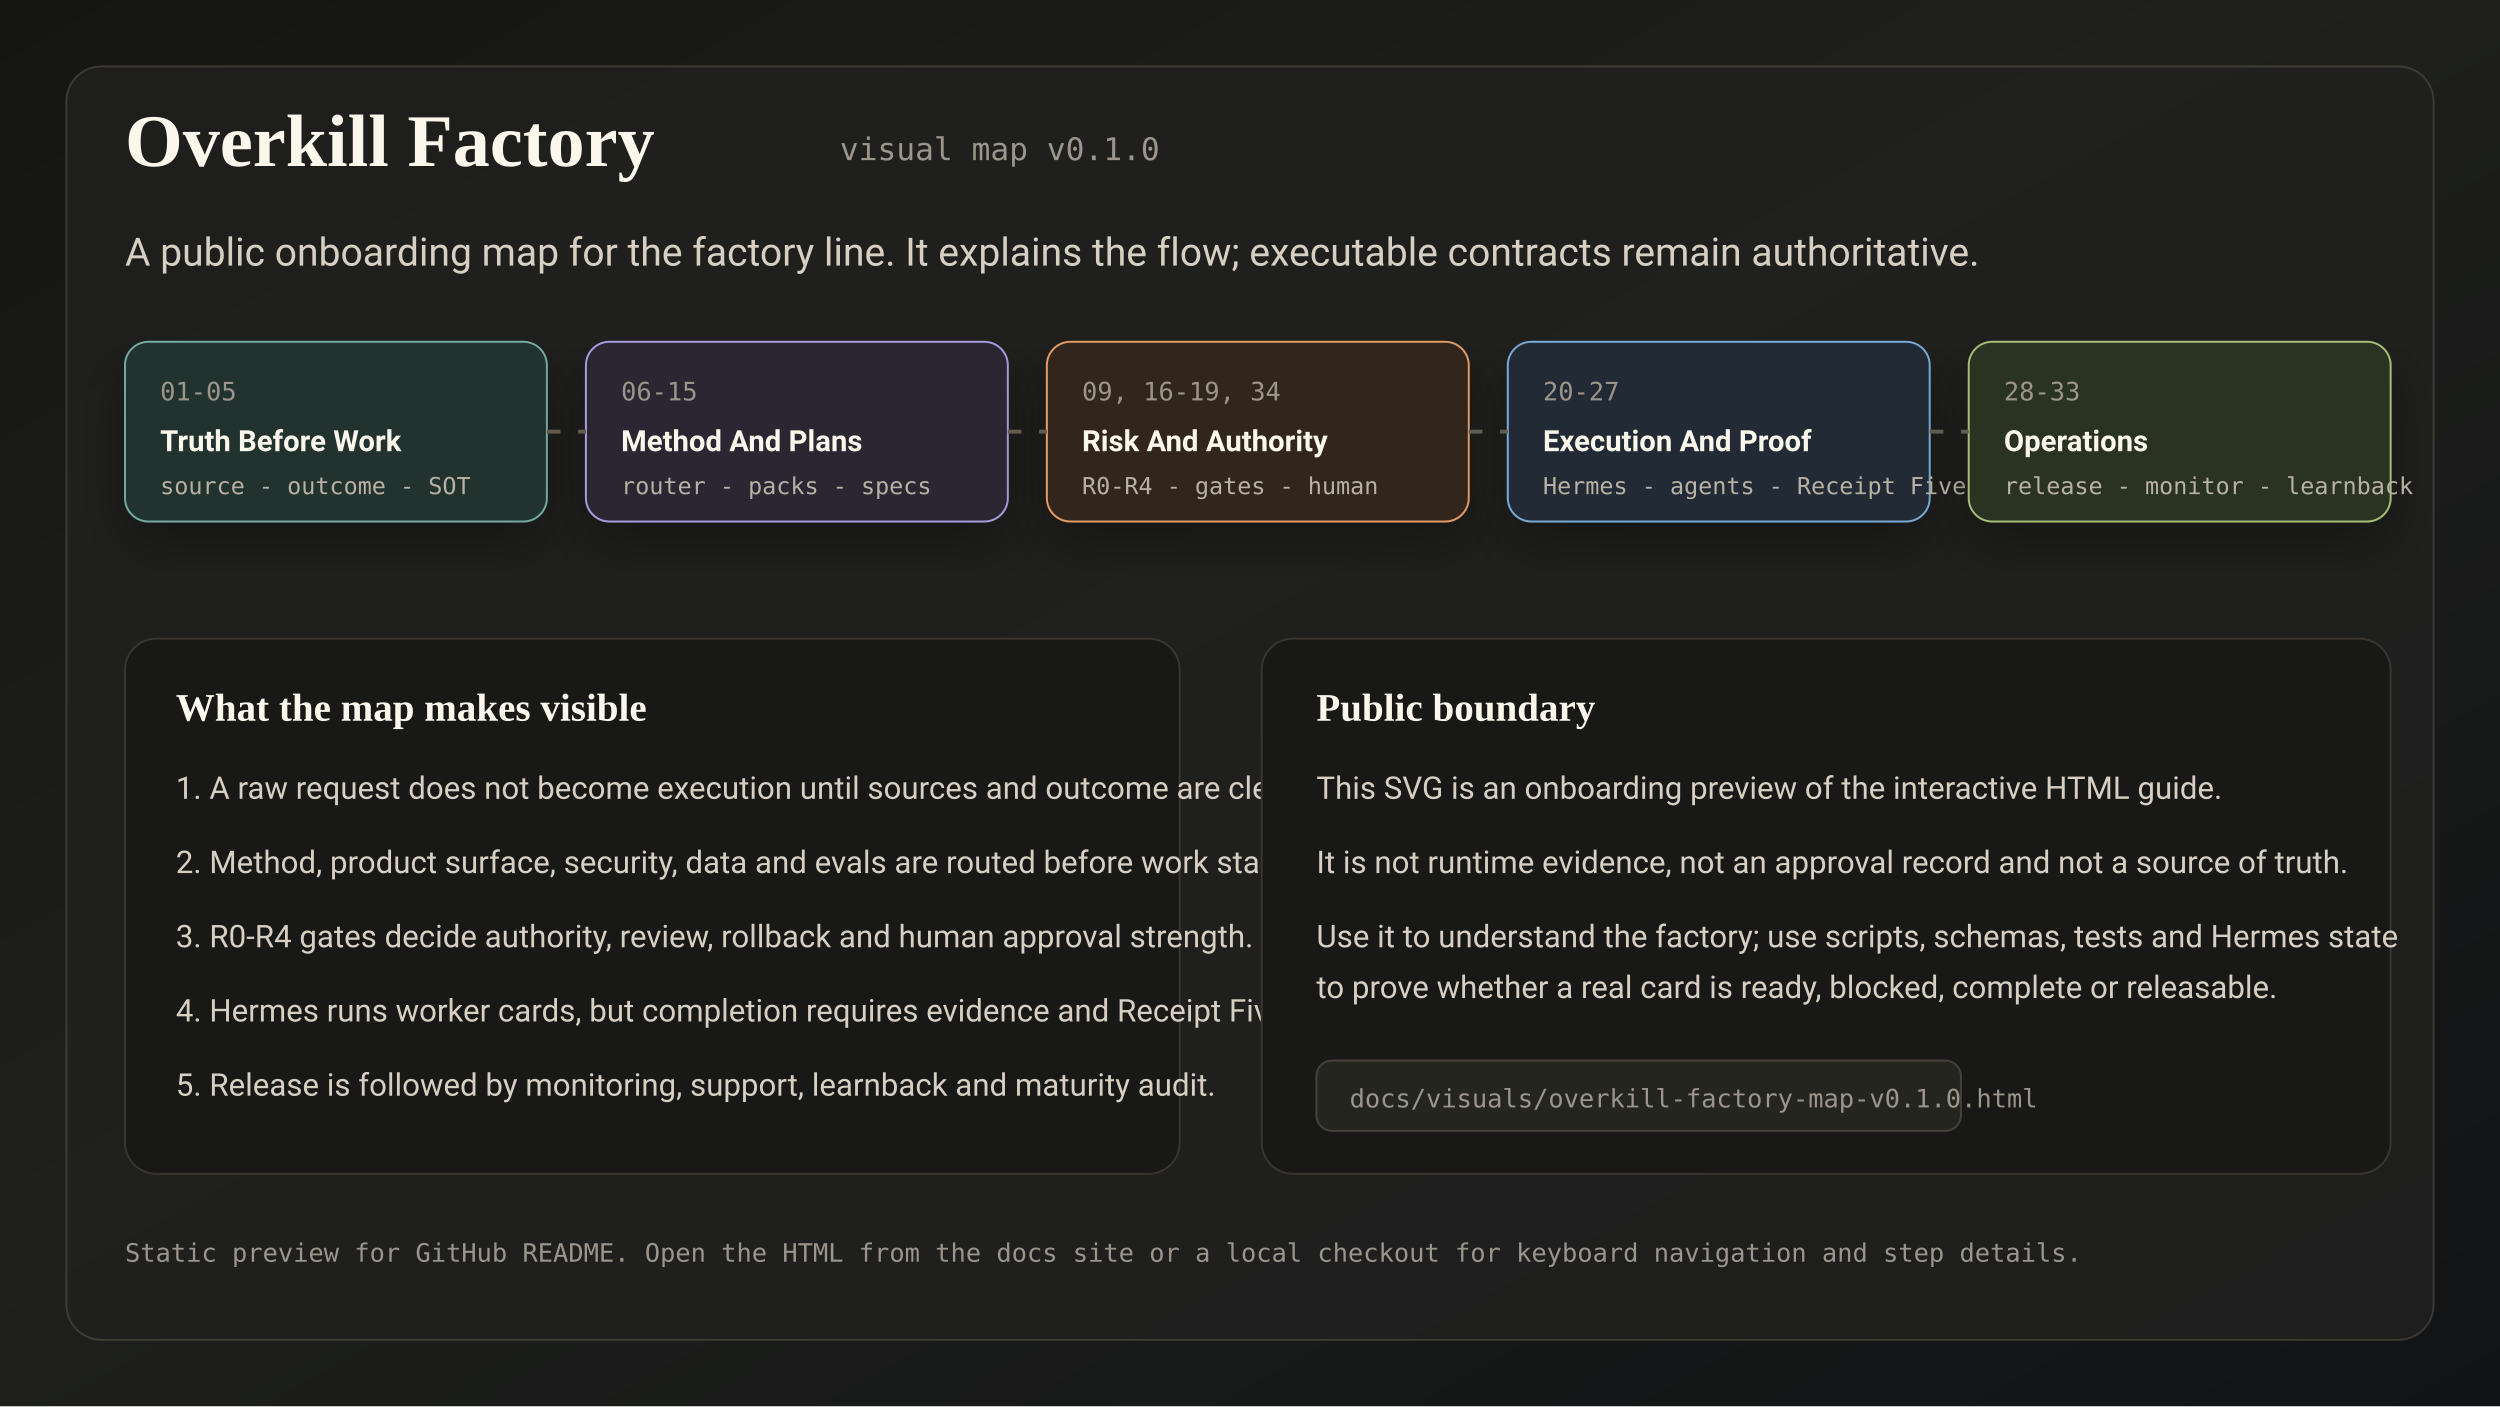
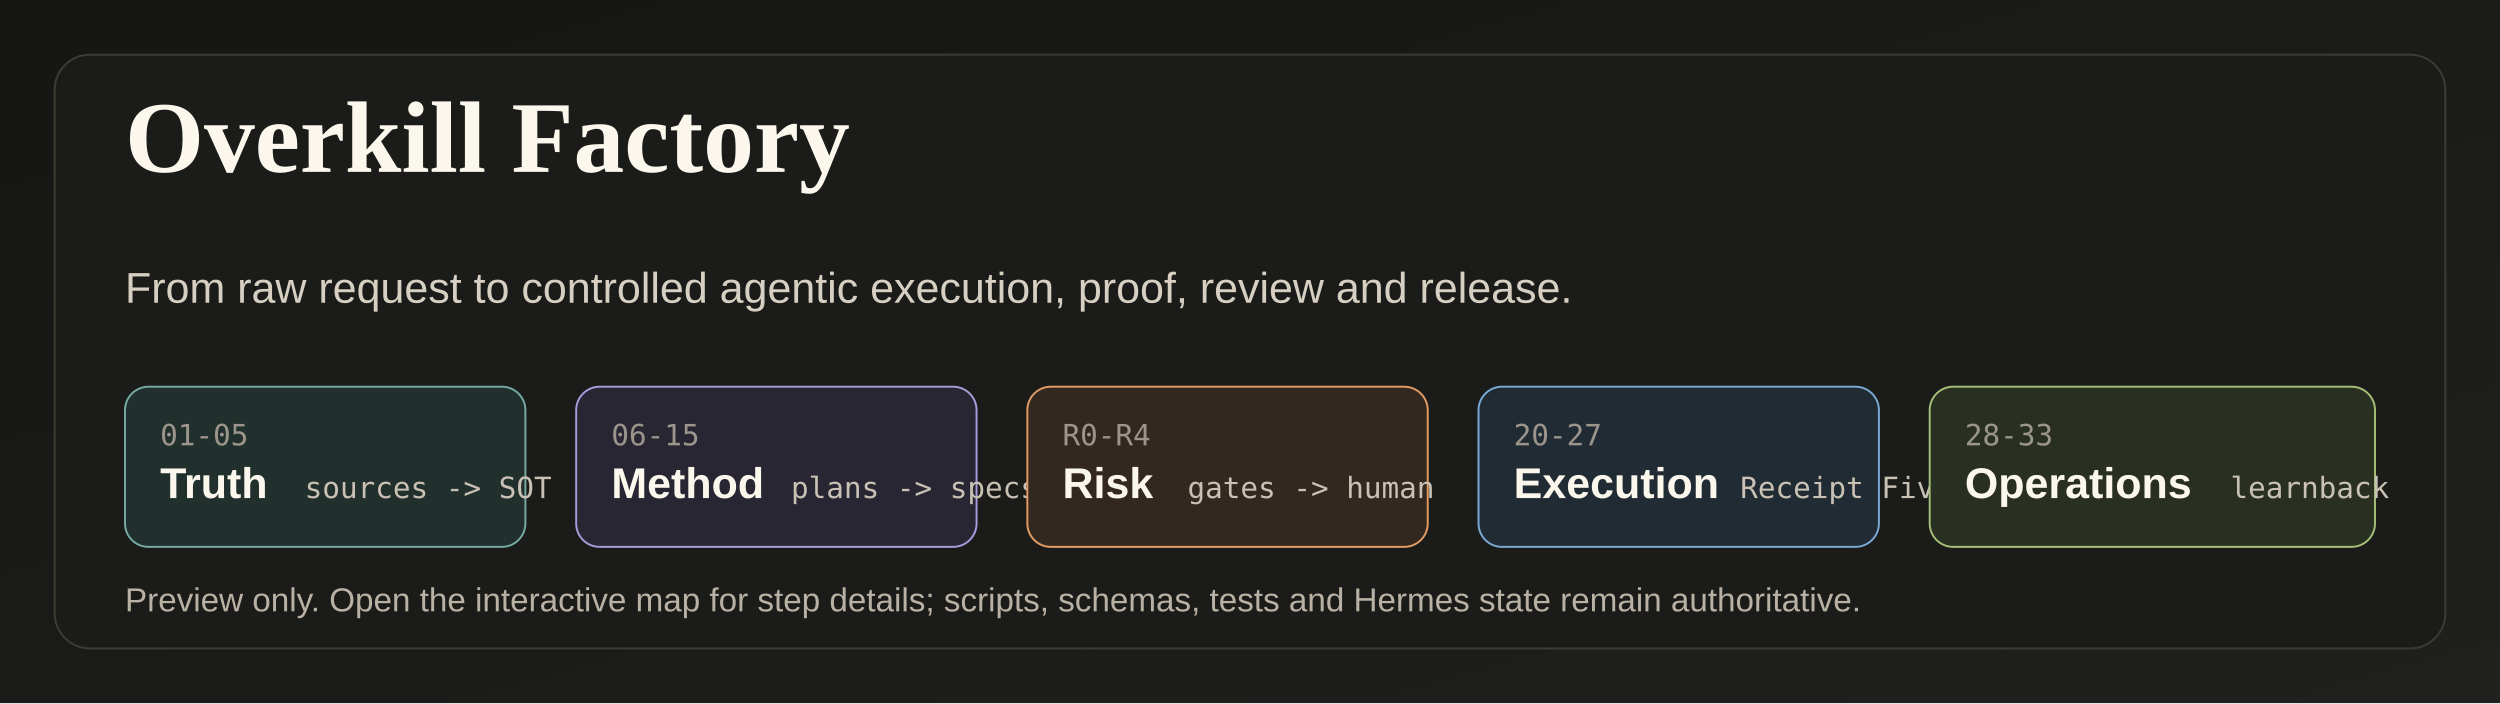
- <svg xmlns="http://www.w3.org/2000/svg" width="1280" height="720" viewBox="0 0 1280 720" role="img" aria-labelledby="title desc">
+ <svg xmlns="http://www.w3.org/2000/svg" width="1280" height="360" viewBox="0 0 1280 360" role="img" aria-labelledby="title desc">
  <defs>
    <linearGradient id="bg" x1="0" x2="1" y1="0" y2="1">
      <stop offset="0" stop-color="#151514" />
-       <stop offset="0.45" stop-color="#1f201d" />
-       <stop offset="1" stop-color="#111315" />
+       <stop offset="1" stop-color="#20201e" />
    </linearGradient>
-     <linearGradient id="rail" x1="0" x2="1" y1="0" y2="0">
+     <linearGradient id="line" x1="0" x2="1" y1="0" y2="0">
      <stop offset="0" stop-color="#74aaa3" />
      <stop offset="0.25" stop-color="#a89bdb" />
      <stop offset="0.5" stop-color="#e19b63" />
      <stop offset="0.75" stop-color="#79a9d4" />
      <stop offset="1" stop-color="#a4be77" />
    </linearGradient>
-     <filter id="shadow" x="-10%" y="-10%" width="120%" height="140%">
-       <feDropShadow dx="0" dy="12" stdDeviation="14" flood-color="#000000" flood-opacity="0.32" />
-     </filter>
    <style>
-       .label { fill: #fbf7ec; font-family: ui-serif, Georgia, "Times New Roman", serif; font-weight: 700; }
-       .body { fill: #d7d0c2; font-family: system-ui, -apple-system, "Segoe UI", Roboto, Arial, sans-serif; }
-       .muted { fill: #9b958b; font-family: ui-monospace, SFMono-Regular, Menlo, Consolas, monospace; }
-       .tiny { font-size: 13px; letter-spacing: 0; }
-       .small { font-size: 16px; letter-spacing: 0; }
-       .mid { font-size: 20px; letter-spacing: 0; }
-       .big { font-size: 38px; letter-spacing: 0; }
-       .node-title { fill: #fbf7ec; font: 700 15px system-ui, -apple-system, "Segoe UI", Roboto, Arial, sans-serif; }
-       .node-mini { fill: #b9b1a3; font: 12px ui-monospace, SFMono-Regular, Menlo, Consolas, monospace; }
+       .title { fill: #fbf7ec; font: 700 52px Georgia, "Times New Roman", serif; letter-spacing: 0; }
+       .subtitle { fill: #d7d0c2; font: 22px system-ui, -apple-system, "Segoe UI", Arial, sans-serif; letter-spacing: 0; }
+       .eyebrow { fill: #9b958b; font: 15px ui-monospace, SFMono-Regular, Menlo, Consolas, monospace; letter-spacing: 0; }
+       .stage { fill: #fbf7ec; font: 700 22px system-ui, -apple-system, "Segoe UI", Arial, sans-serif; letter-spacing: 0; }
+       .mini { fill: #c9c1b4; font: 15px ui-monospace, SFMono-Regular, Menlo, Consolas, monospace; letter-spacing: 0; }
+       .note { fill: #b9b1a3; font: 17px system-ui, -apple-system, "Segoe UI", Arial, sans-serif; letter-spacing: 0; }
    </style>
  </defs>
-   <rect width="1280" height="720" fill="url(#bg)" />
-   <rect x="34" y="34" width="1212" height="652" rx="18" fill="#20201e" opacity="0.82" stroke="#454139" />
-   <path d="M64 115 H1216" stroke="url(#rail)" stroke-width="5" stroke-linecap="round" />
-   <text x="64" y="85" class="label big">Overkill Factory</text>
-   <text x="430" y="82" class="muted small">visual map v0.1.0</text>
-   <text x="64" y="136" class="body mid">A public onboarding map for the factory line. It explains the flow; executable contracts remain authoritative.</text>
-   <g transform="translate(64 175)">
-     <rect width="216" height="92" rx="12" fill="#22302d" stroke="#74aaa3" filter="url(#shadow)" />
-     <text x="18" y="30" class="muted tiny">01-05</text>
-     <text x="18" y="56" class="node-title">Truth Before Work</text>
-     <text x="18" y="78" class="node-mini">source - outcome - SOT</text>
+   <rect width="1280" height="360" rx="0" fill="url(#bg)" />
+   <rect x="28" y="28" width="1224" height="304" rx="18" fill="#1b1b19" stroke="#3f3b34" />
+   <path d="M64 124 H1216" stroke="url(#line)" stroke-width="6" stroke-linecap="round" />
+   <text x="64" y="88" class="title">Overkill Factory</text>
+   <text x="64" y="155" class="subtitle">From raw request to controlled agentic execution, proof, review and release.</text>
+   <g transform="translate(64 198)">
+     <rect width="205" height="82" rx="12" fill="#22302d" stroke="#74aaa3" />
+     <text x="18" y="30" class="eyebrow">01-05</text>
+     <text x="18" y="57" class="stage">Truth</text>
+     <text x="92" y="57" class="mini">sources -&gt; SOT</text>
  </g>
-   <g transform="translate(300 175)">
-     <rect width="216" height="92" rx="12" fill="#292633" stroke="#a89bdb" filter="url(#shadow)" />
-     <text x="18" y="30" class="muted tiny">06-15</text>
-     <text x="18" y="56" class="node-title">Method And Plans</text>
-     <text x="18" y="78" class="node-mini">router - packs - specs</text>
+   <g transform="translate(295 198)">
+     <rect width="205" height="82" rx="12" fill="#292633" stroke="#a89bdb" />
+     <text x="18" y="30" class="eyebrow">06-15</text>
+     <text x="18" y="57" class="stage">Method</text>
+     <text x="110" y="57" class="mini">plans -&gt; specs</text>
  </g>
-   <g transform="translate(536 175)">
-     <rect width="216" height="92" rx="12" fill="#33281f" stroke="#e19b63" filter="url(#shadow)" />
-     <text x="18" y="30" class="muted tiny">09, 16-19, 34</text>
-     <text x="18" y="56" class="node-title">Risk And Authority</text>
-     <text x="18" y="78" class="node-mini">R0-R4 - gates - human</text>
+   <g transform="translate(526 198)">
+     <rect width="205" height="82" rx="12" fill="#33281f" stroke="#e19b63" />
+     <text x="18" y="30" class="eyebrow">R0-R4</text>
+     <text x="18" y="57" class="stage">Risk</text>
+     <text x="82" y="57" class="mini">gates -&gt; human</text>
  </g>
-   <g transform="translate(772 175)">
-     <rect width="216" height="92" rx="12" fill="#202b34" stroke="#79a9d4" filter="url(#shadow)" />
-     <text x="18" y="30" class="muted tiny">20-27</text>
-     <text x="18" y="56" class="node-title">Execution And Proof</text>
-     <text x="18" y="78" class="node-mini">Hermes - agents - Receipt Five</text>
+   <g transform="translate(757 198)">
+     <rect width="205" height="82" rx="12" fill="#202b34" stroke="#79a9d4" />
+     <text x="18" y="30" class="eyebrow">20-27</text>
+     <text x="18" y="57" class="stage">Execution</text>
+     <text x="134" y="57" class="mini">Receipt Five</text>
  </g>
-   <g transform="translate(1008 175)">
-     <rect width="216" height="92" rx="12" fill="#293021" stroke="#a4be77" filter="url(#shadow)" />
-     <text x="18" y="30" class="muted tiny">28-33</text>
-     <text x="18" y="56" class="node-title">Operations</text>
-     <text x="18" y="78" class="node-mini">release - monitor - learnback</text>
+   <g transform="translate(988 198)">
+     <rect width="228" height="82" rx="12" fill="#293021" stroke="#a4be77" />
+     <text x="18" y="30" class="eyebrow">28-33</text>
+     <text x="18" y="57" class="stage">Operations</text>
+     <text x="154" y="57" class="mini">learnback</text>
  </g>
-   <g fill="none" stroke="#615b50" stroke-width="2" stroke-dasharray="7 9">
-     <path d="M280 221 H300" />
-     <path d="M516 221 H536" />
-     <path d="M752 221 H772" />
-     <path d="M988 221 H1008" />
-   </g>
-   <g transform="translate(64 327)">
-     <rect width="540" height="274" rx="16" fill="#181817" stroke="#39352f" />
-     <text x="26" y="42" class="label mid">What the map makes visible</text>
-     <text x="26" y="82" class="body small">1. A raw request does not become execution until sources and outcome are clear.</text>
-     <text x="26" y="120" class="body small">2. Method, product surface, security, data and evals are routed before work starts.</text>
-     <text x="26" y="158" class="body small">3. R0-R4 gates decide authority, review, rollback and human approval strength.</text>
-     <text x="26" y="196" class="body small">4. Hermes runs worker cards, but completion requires evidence and Receipt Five.</text>
-     <text x="26" y="234" class="body small">5. Release is followed by monitoring, support, learnback and maturity audit.</text>
-   </g>
-   <g transform="translate(646 327)">
-     <rect width="578" height="274" rx="16" fill="#181817" stroke="#39352f" />
-     <text x="28" y="42" class="label mid">Public boundary</text>
-     <text x="28" y="82" class="body small">This SVG is an onboarding preview of the interactive HTML guide.</text>
-     <text x="28" y="120" class="body small">It is not runtime evidence, not an approval record and not a source of truth.</text>
-     <text x="28" y="158" class="body small">Use it to understand the factory; use scripts, schemas, tests and Hermes state</text>
-     <text x="28" y="184" class="body small">to prove whether a real card is ready, blocked, complete or releasable.</text>
-     <rect x="28" y="216" width="330" height="36" rx="8" fill="#252520" stroke="#454139" />
-     <text x="45" y="240" class="muted tiny">docs/visuals/overkill-factory-map-v0.1.0.html</text>
-   </g>
-   <text x="64" y="646" class="muted tiny">Static preview for GitHub README. Open the HTML from the docs site or a local checkout for keyboard navigation and step details.</text>
+   <text x="64" y="313" class="note">Preview only. Open the interactive map for step details; scripts, schemas, tests and Hermes state remain authoritative.</text>
</svg>
